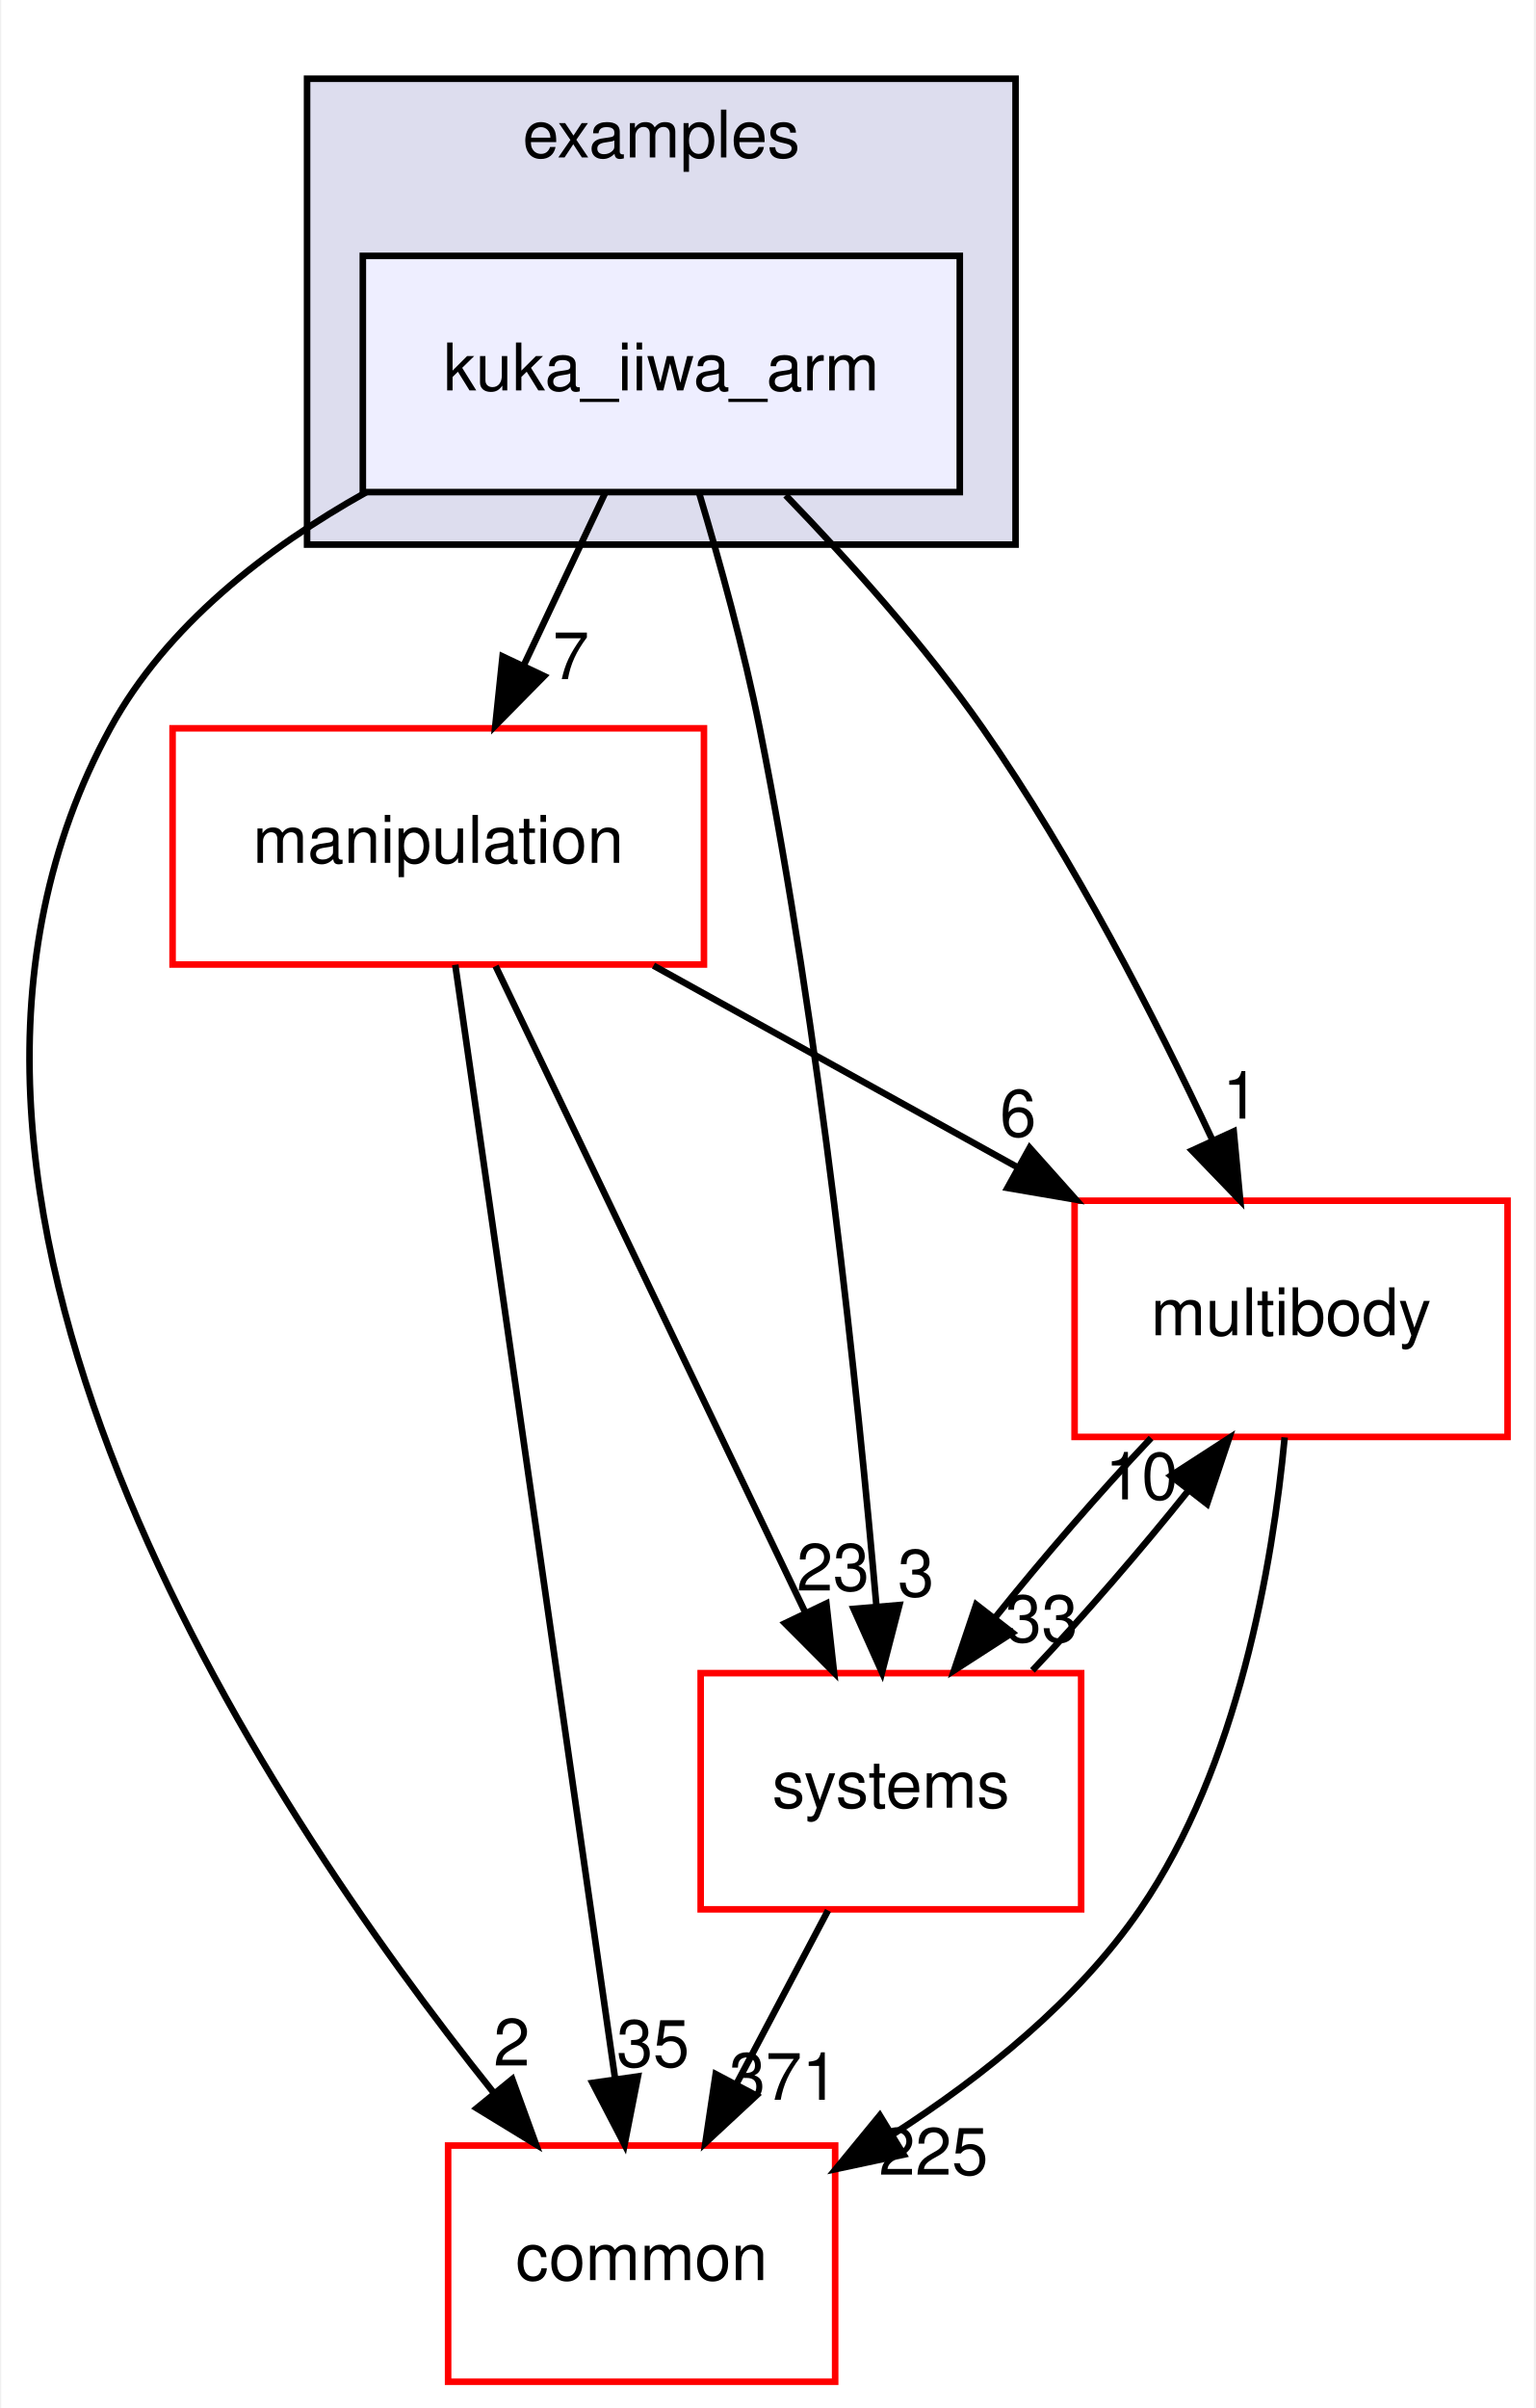
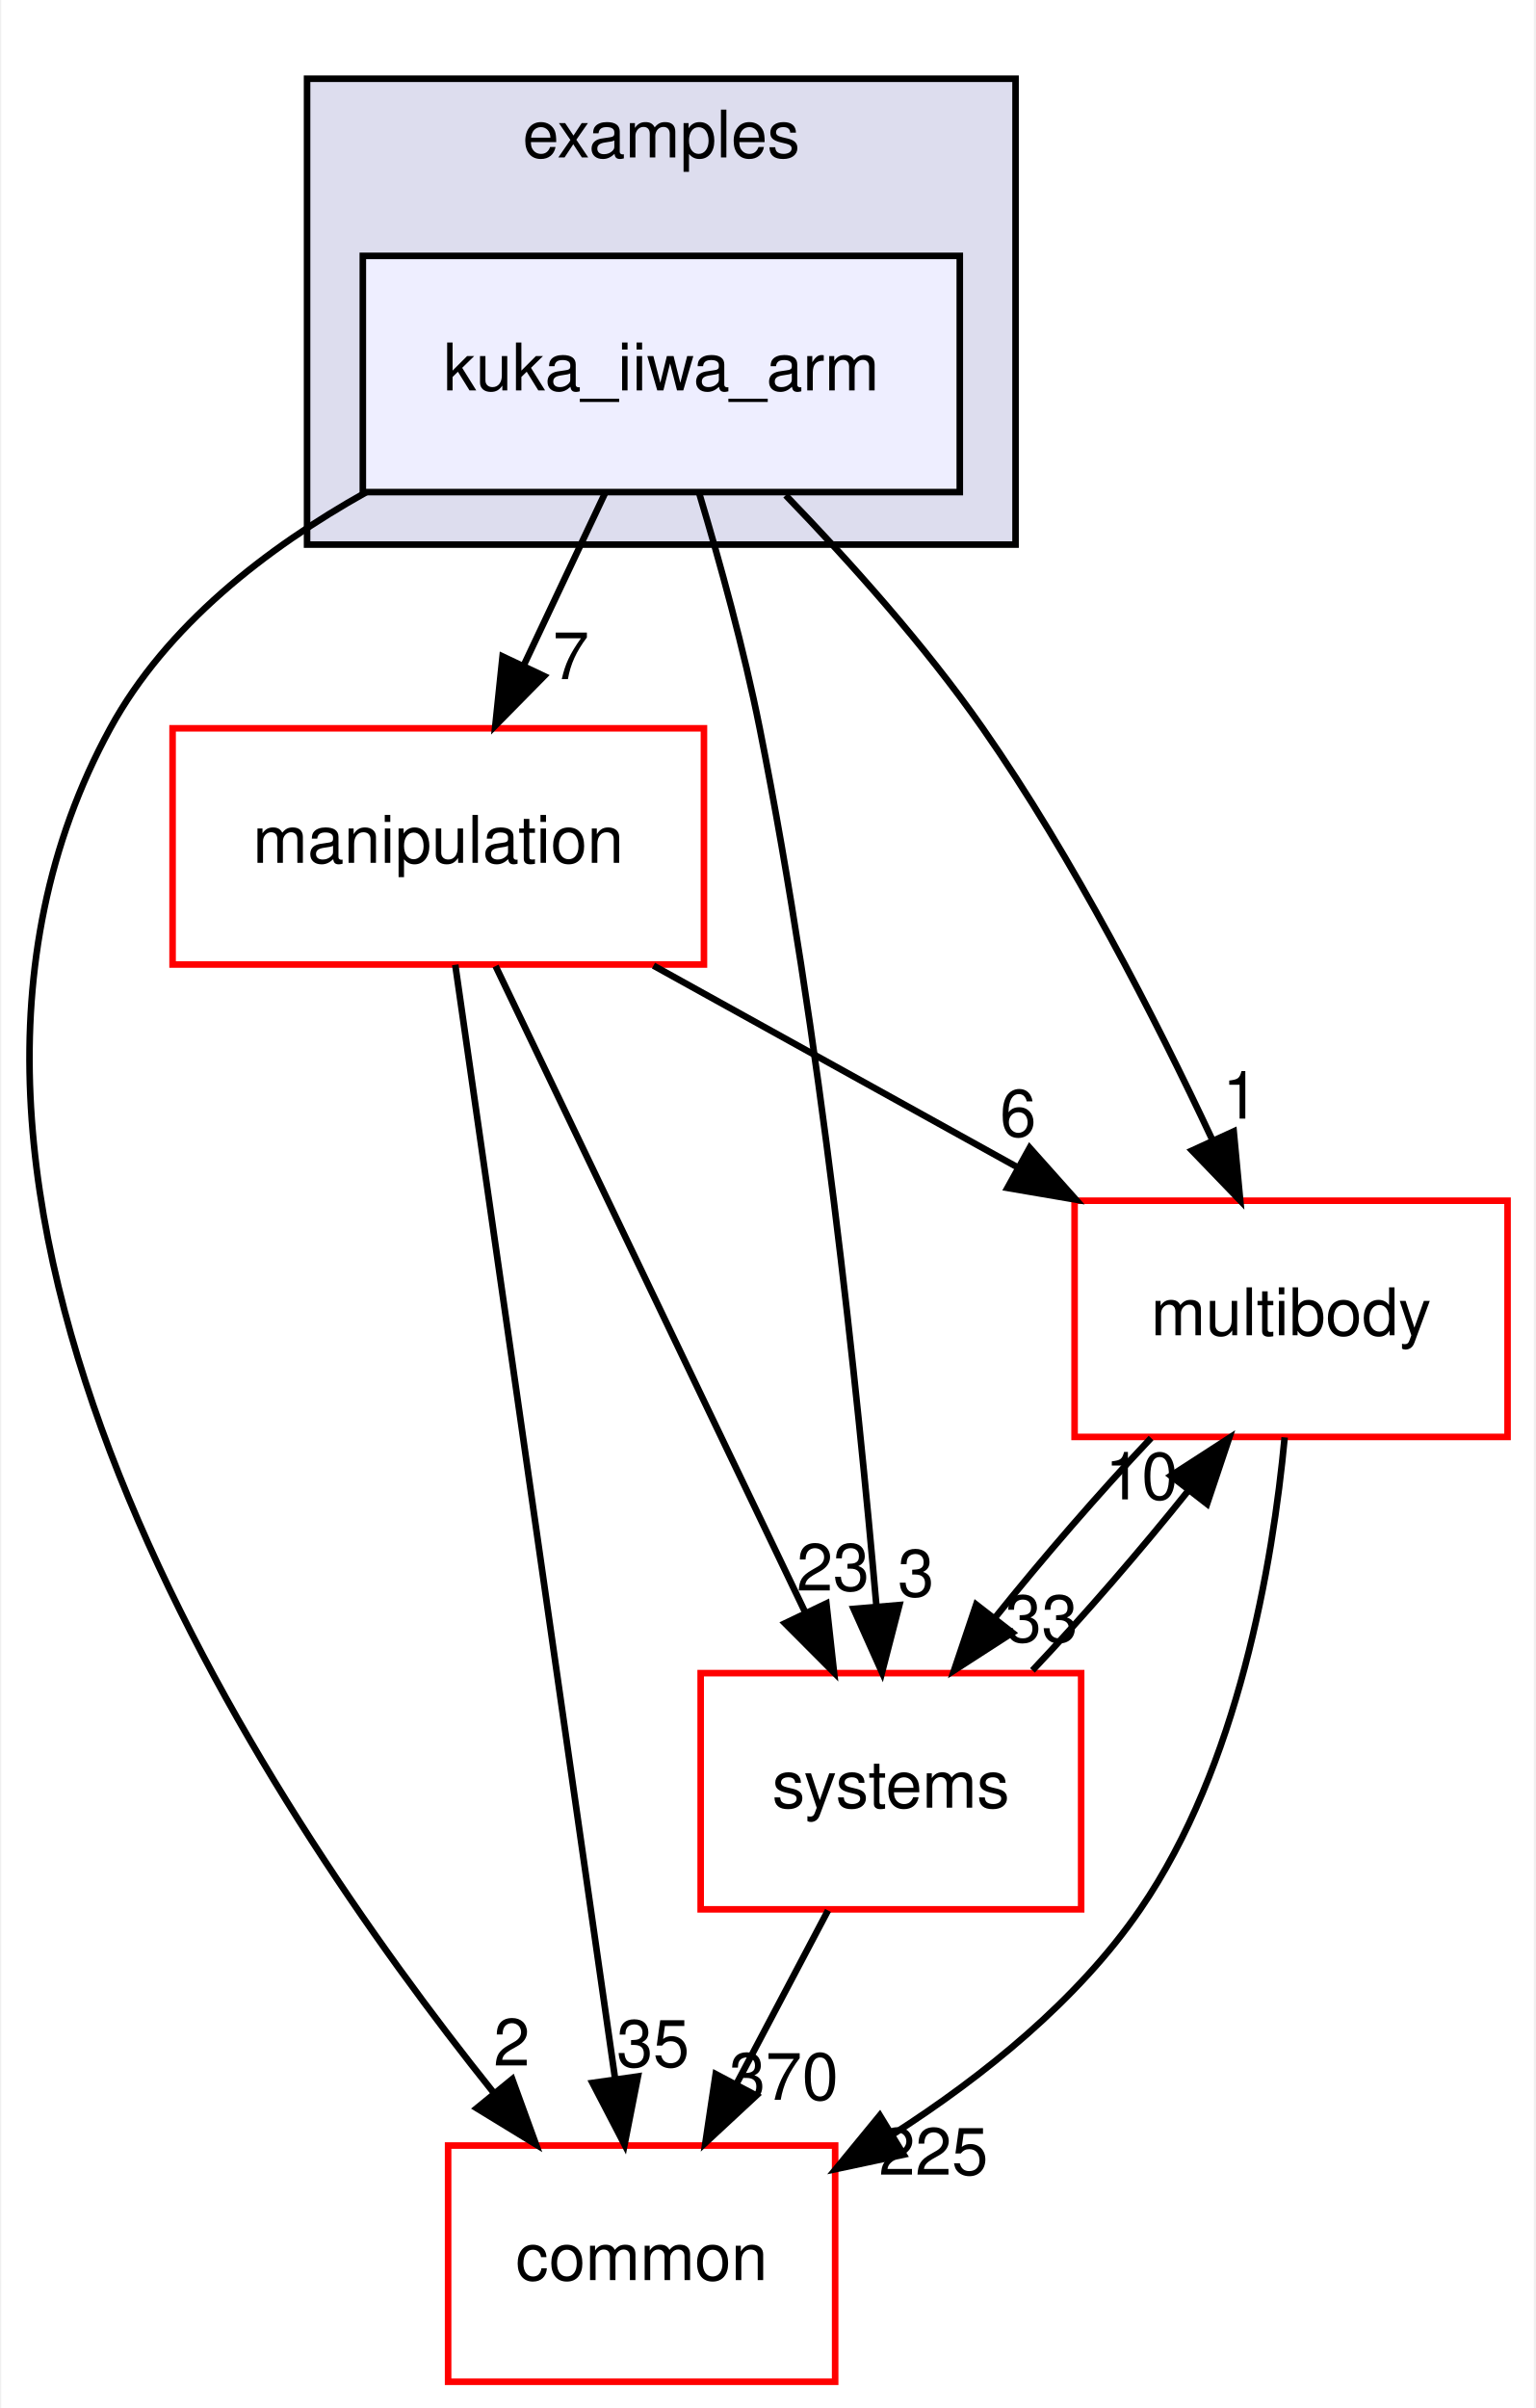
<svg xmlns="http://www.w3.org/2000/svg" xmlns:xlink="http://www.w3.org/1999/xlink" width="234pt" height="367pt" viewBox="0.00 0.00 233.62 367.00">
  <g id="graph0" class="graph" transform="scale(1 1) rotate(0) translate(4 363)">
    <polygon fill="#ffffff" stroke="transparent" points="-4,4 -4,-363 229.619,-363 229.619,4 -4,4" />
    <g id="clust1" class="cluster">
      <g id="a_clust1">
        <a xlink:href="dir_bf85a0c13984f214f436b2edc519c6dd.html" target="_top" xlink:title="examples">
          <polygon fill="#ddddee" stroke="#000000" points="42.619,-280 42.619,-351 150.619,-351 150.619,-280 42.619,-280" />
          <text text-anchor="middle" x="96.619" y="-339" font-family="Helvetica,sans-Serif" font-size="10.00" fill="#000000">examples</text>
        </a>
      </g>
    </g>
    <g id="node1" class="node">
      <g id="a_node1">
        <a xlink:href="dir_d42ade6542543a8b520c5d5191846d08.html" target="_top" xlink:title="kuka_iiwa_arm">
          <polygon fill="#eeeeff" stroke="#000000" points="142.119,-324 51.119,-324 51.119,-288 142.119,-288 142.119,-324" />
          <text text-anchor="middle" x="96.619" y="-303.5" font-family="Helvetica,sans-Serif" font-size="10.00" fill="#000000">kuka_iiwa_arm</text>
        </a>
      </g>
    </g>
    <g id="node2" class="node">
      <g id="a_node2">
        <a xlink:href="dir_39b8b3c6654246a9c12332c930bc7d3f.html" target="_top" xlink:title="multibody">
          <polygon fill="#ffffff" stroke="#ff0000" points="225.619,-180 159.619,-180 159.619,-144 225.619,-144 225.619,-180" />
          <text text-anchor="middle" x="192.619" y="-159.5" font-family="Helvetica,sans-Serif" font-size="10.00" fill="#000000">multibody</text>
        </a>
      </g>
    </g>
    <g id="edge1" class="edge">
      <path fill="none" stroke="#000000" d="M115.578,-287.515C125.24,-277.525 136.783,-264.667 145.619,-252 159.468,-232.147 171.982,-207.697 180.61,-189.293" />
      <polygon fill="#000000" stroke="#000000" points="183.877,-190.567 184.87,-180.019 177.516,-187.645 183.877,-190.567" />
      <g id="a_edge1-headlabel">
        <a xlink:href="dir_000020_000049.html" target="_top" xlink:title="1">
          <text text-anchor="middle" x="184.956" y="-192.518" font-family="Helvetica,sans-Serif" font-size="10.00" fill="#000000">1</text>
        </a>
      </g>
    </g>
    <g id="node3" class="node">
      <g id="a_node3">
        <a xlink:href="dir_758aa030403a70af025108ac41d12d0d.html" target="_top" xlink:title="manipulation">
          <polygon fill="#ffffff" stroke="#ff0000" points="103.119,-252 22.119,-252 22.119,-216 103.119,-216 103.119,-252" />
          <text text-anchor="middle" x="62.619" y="-231.5" font-family="Helvetica,sans-Serif" font-size="10.00" fill="#000000">manipulation</text>
        </a>
      </g>
    </g>
    <g id="edge2" class="edge">
      <path fill="none" stroke="#000000" d="M88.039,-287.831C84.283,-279.877 79.793,-270.369 75.639,-261.572" />
      <polygon fill="#000000" stroke="#000000" points="78.749,-259.961 71.314,-252.413 72.419,-262.95 78.749,-259.961" />
      <g id="a_edge2-headlabel">
        <a xlink:href="dir_000020_000042.html" target="_top" xlink:title="7">
          <text text-anchor="middle" x="82.851" y="-259.499" font-family="Helvetica,sans-Serif" font-size="10.00" fill="#000000">7</text>
        </a>
      </g>
    </g>
    <g id="node4" class="node">
      <g id="a_node4">
        <a xlink:href="dir_a36da230f0956f48b11c85f7d599788f.html" target="_top" xlink:title="common">
          <polygon fill="#ffffff" stroke="#ff0000" points="123.119,-36 64.119,-36 64.119,0 123.119,0 123.119,-36" />
          <text text-anchor="middle" x="93.619" y="-15.5" font-family="Helvetica,sans-Serif" font-size="10.00" fill="#000000">common</text>
        </a>
      </g>
    </g>
    <g id="edge3" class="edge">
      <path fill="none" stroke="#000000" d="M51.64,-287.986C36.445,-279.476 21.176,-267.673 12.619,-252 -25.99,-181.281 35.348,-88.689 70.983,-44.156" />
      <polygon fill="#000000" stroke="#000000" points="73.898,-46.12 77.519,-36.163 68.479,-41.689 73.898,-46.12" />
      <g id="a_edge3-headlabel">
        <a xlink:href="dir_000020_000006.html" target="_top" xlink:title="2">
          <text text-anchor="middle" x="73.82" y="-48.2" font-family="Helvetica,sans-Serif" font-size="10.00" fill="#000000">2</text>
        </a>
      </g>
    </g>
    <g id="node5" class="node">
      <g id="a_node5">
        <a xlink:href="dir_b7a0e33b407baa23d8a077e33033c988.html" target="_top" xlink:title="systems">
          <polygon fill="#ffffff" stroke="#ff0000" points="160.619,-108 102.619,-108 102.619,-72 160.619,-72 160.619,-108" />
          <text text-anchor="middle" x="131.619" y="-87.5" font-family="Helvetica,sans-Serif" font-size="10.00" fill="#000000">systems</text>
        </a>
      </g>
    </g>
    <g id="edge4" class="edge">
      <path fill="none" stroke="#000000" d="M102.439,-287.668C105.549,-277.292 109.221,-264.023 111.619,-252 120.883,-205.559 126.575,-150.719 129.41,-118.234" />
      <polygon fill="#000000" stroke="#000000" points="132.911,-118.378 130.263,-108.119 125.935,-117.789 132.911,-118.378" />
      <g id="a_edge4-headlabel">
        <a xlink:href="dir_000020_000073.html" target="_top" xlink:title="3">
          <text text-anchor="middle" x="135.438" y="-119.698" font-family="Helvetica,sans-Serif" font-size="10.00" fill="#000000">3</text>
        </a>
      </g>
    </g>
    <g id="edge5" class="edge">
      <path fill="none" stroke="#000000" d="M191.643,-143.932C189.817,-124.608 184.588,-93.805 169.619,-72 160.075,-58.098 145.713,-46.568 132.034,-37.782" />
      <polygon fill="#000000" stroke="#000000" points="133.564,-34.616 123.202,-32.407 129.925,-40.595 133.564,-34.616" />
      <g id="a_edge5-headlabel">
        <a xlink:href="dir_000049_000006.html" target="_top" xlink:title="225">
          <text text-anchor="middle" x="138.11" y="-31.559" font-family="Helvetica,sans-Serif" font-size="10.00" fill="#000000">225</text>
        </a>
      </g>
    </g>
    <g id="edge6" class="edge">
      <path fill="none" stroke="#000000" d="M171.274,-143.831C163.44,-135.539 154.789,-125.557 147.496,-116.453" />
      <polygon fill="#000000" stroke="#000000" points="150.145,-114.158 141.243,-108.413 144.62,-118.456 150.145,-114.158" />
      <g id="a_edge6-headlabel">
        <a xlink:href="dir_000049_000073.html" target="_top" xlink:title="33">
          <text text-anchor="middle" x="154.593" y="-112.752" font-family="Helvetica,sans-Serif" font-size="10.00" fill="#000000">33</text>
        </a>
      </g>
    </g>
    <g id="edge7" class="edge">
      <path fill="none" stroke="#000000" d="M95.424,-215.831C112.205,-206.537 132.817,-195.121 150.735,-185.197" />
      <polygon fill="#000000" stroke="#000000" points="152.773,-188.07 159.825,-180.163 149.381,-181.946 152.773,-188.07" />
      <g id="a_edge7-headlabel">
        <a xlink:href="dir_000042_000049.html" target="_top" xlink:title="6">
          <text text-anchor="middle" x="151.004" y="-189.795" font-family="Helvetica,sans-Serif" font-size="10.00" fill="#000000">6</text>
        </a>
      </g>
    </g>
    <g id="edge8" class="edge">
      <path fill="none" stroke="#000000" d="M65.209,-215.956C70.611,-178.314 83.115,-91.187 89.583,-46.125" />
      <polygon fill="#000000" stroke="#000000" points="93.059,-46.541 91.015,-36.145 86.13,-45.546 93.059,-46.541" />
      <g id="a_edge8-headlabel">
        <a xlink:href="dir_000042_000006.html" target="_top" xlink:title="35">
          <text text-anchor="middle" x="95.359" y="-48.002" font-family="Helvetica,sans-Serif" font-size="10.00" fill="#000000">35</text>
        </a>
      </g>
    </g>
    <g id="edge9" class="edge">
      <path fill="none" stroke="#000000" d="M71.358,-215.762C83.282,-190.876 104.746,-146.082 118.578,-117.216" />
      <polygon fill="#000000" stroke="#000000" points="121.786,-118.62 122.951,-108.09 115.473,-115.595 121.786,-118.62" />
      <g id="a_edge9-headlabel">
        <a xlink:href="dir_000042_000073.html" target="_top" xlink:title="23">
          <text text-anchor="middle" x="122.793" y="-120.589" font-family="Helvetica,sans-Serif" font-size="10.00" fill="#000000">23</text>
        </a>
      </g>
    </g>
    <g id="edge10" class="edge">
      <path fill="none" stroke="#000000" d="M153.195,-108.413C161.045,-116.739 169.69,-126.728 176.956,-135.814" />
      <polygon fill="#000000" stroke="#000000" points="174.282,-138.078 183.179,-143.831 179.812,-133.786 174.282,-138.078" />
      <g id="a_edge10-headlabel">
        <a xlink:href="dir_000073_000049.html" target="_top" xlink:title="10">
          <text text-anchor="middle" x="169.835" y="-134.479" font-family="Helvetica,sans-Serif" font-size="10.00" fill="#000000">10</text>
        </a>
      </g>
    </g>
    <g id="edge11" class="edge">
      <path fill="none" stroke="#000000" d="M122.03,-71.831C117.787,-63.792 112.707,-54.167 108.023,-45.292" />
      <polygon fill="#000000" stroke="#000000" points="111.1,-43.623 103.337,-36.413 104.909,-46.891 111.1,-43.623" />
      <g id="a_edge11-headlabel">
-         <a xlink:href="dir_000073_000006.html" target="_top" xlink:title="371">
-           <text text-anchor="middle" x="115.289" y="-42.977" font-family="Helvetica,sans-Serif" font-size="10.00" fill="#000000">371</text>
+         <a xlink:href="dir_000073_000006.html" target="_top" xlink:title="370">
+           <text text-anchor="middle" x="115.289" y="-42.977" font-family="Helvetica,sans-Serif" font-size="10.00" fill="#000000">370</text>
        </a>
      </g>
    </g>
  </g>
</svg>
